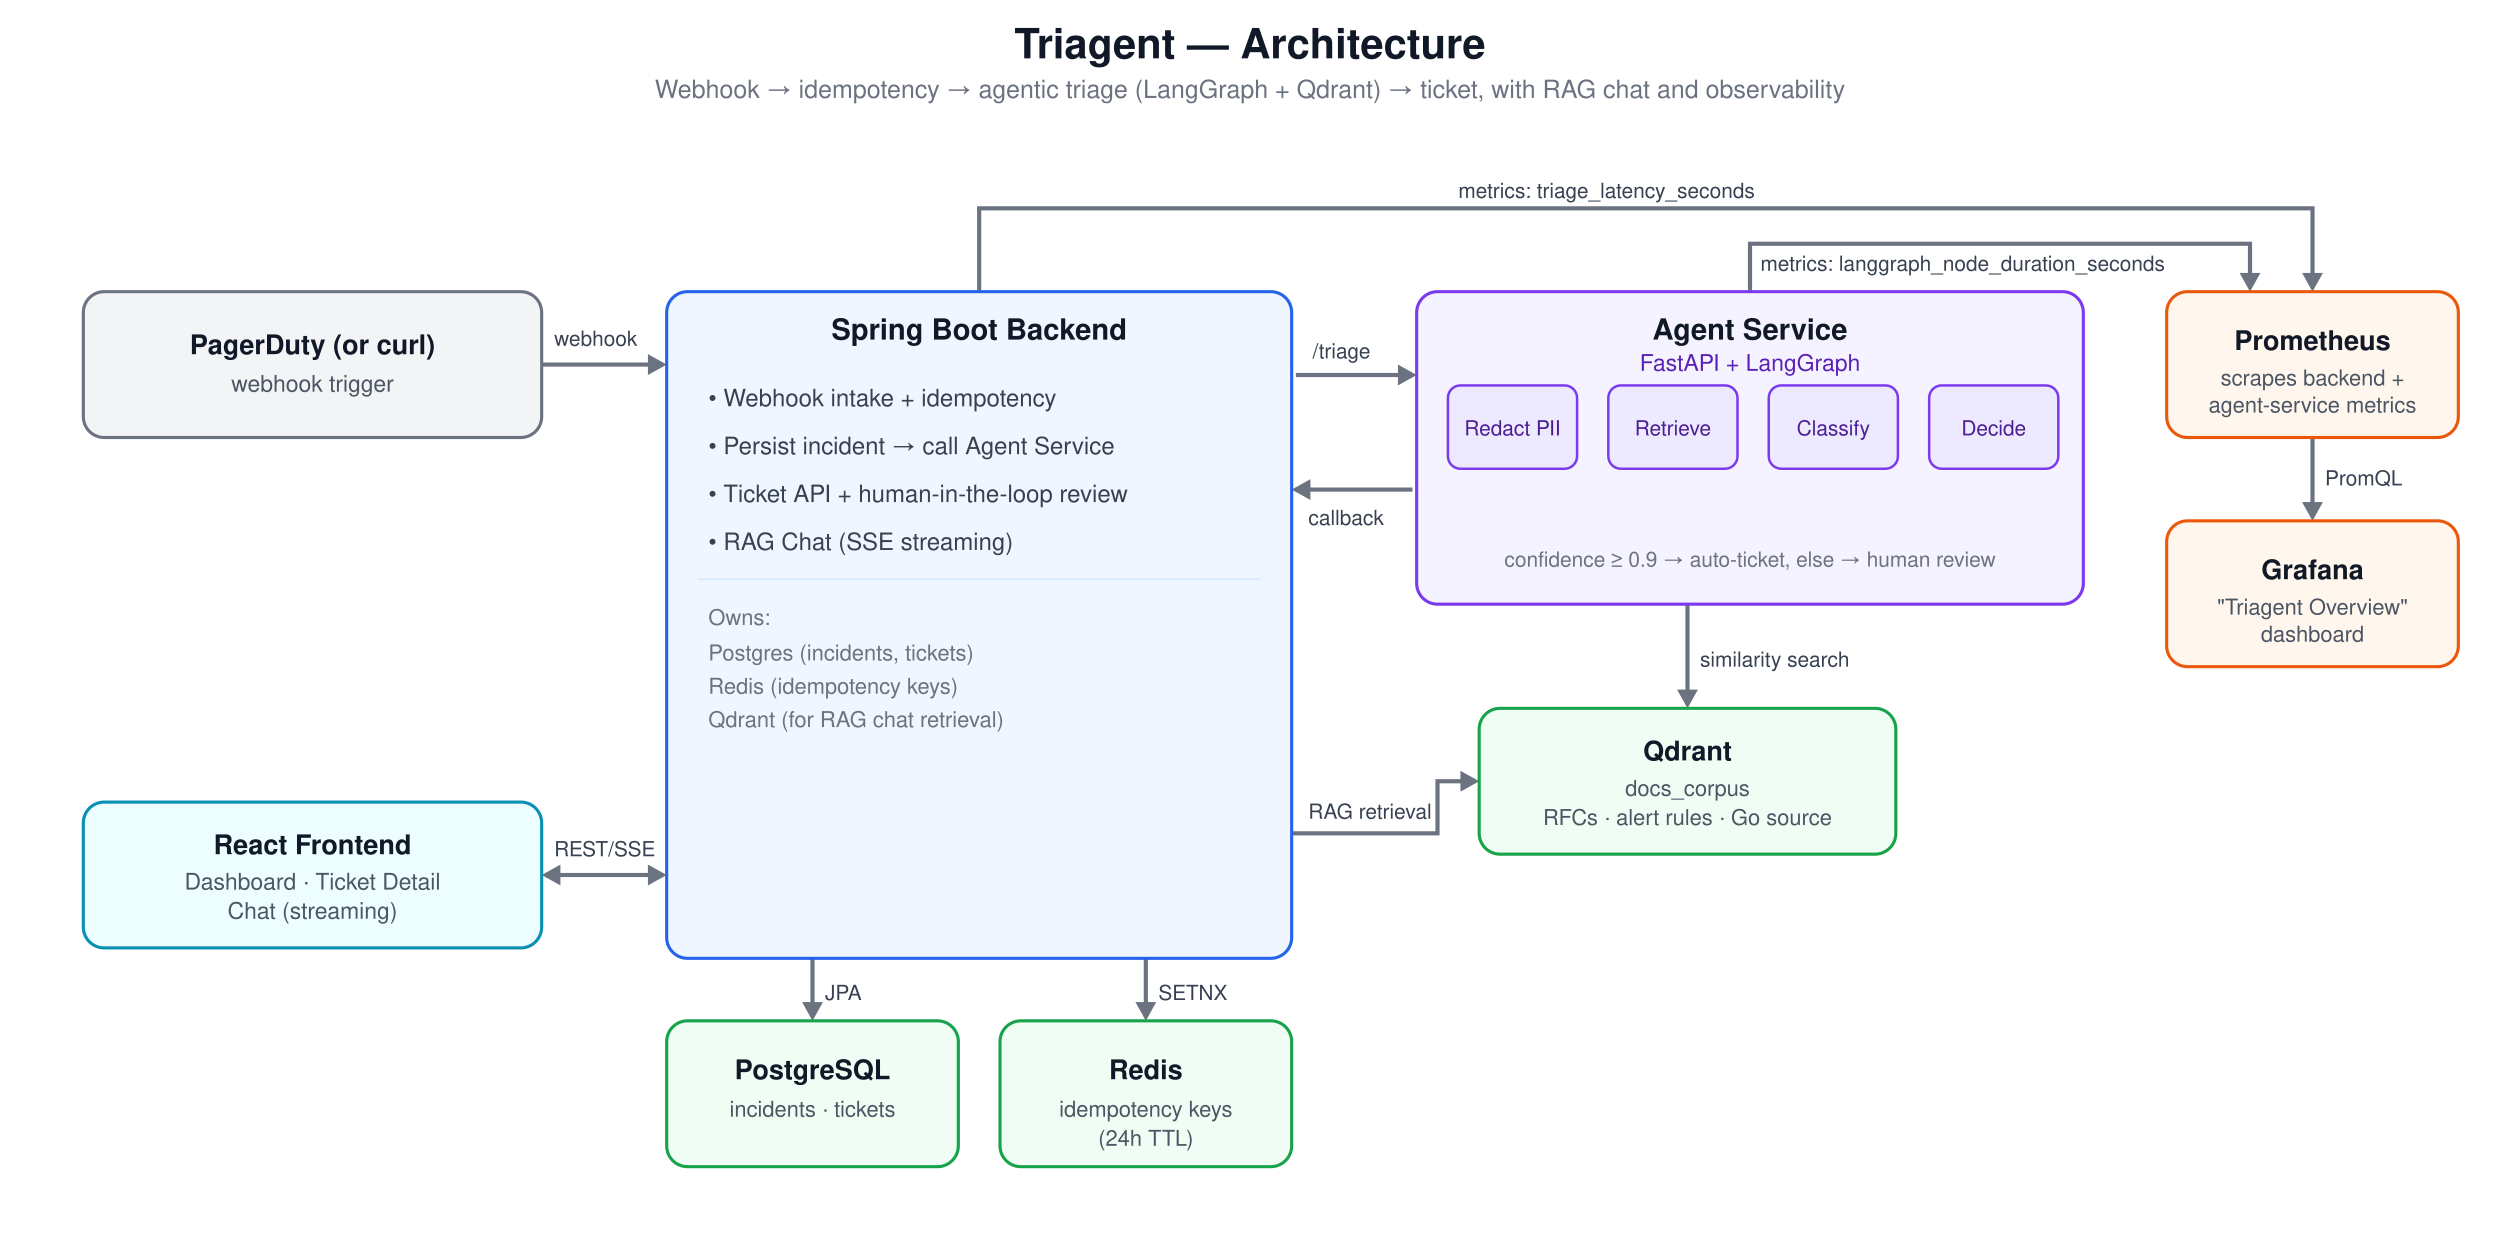
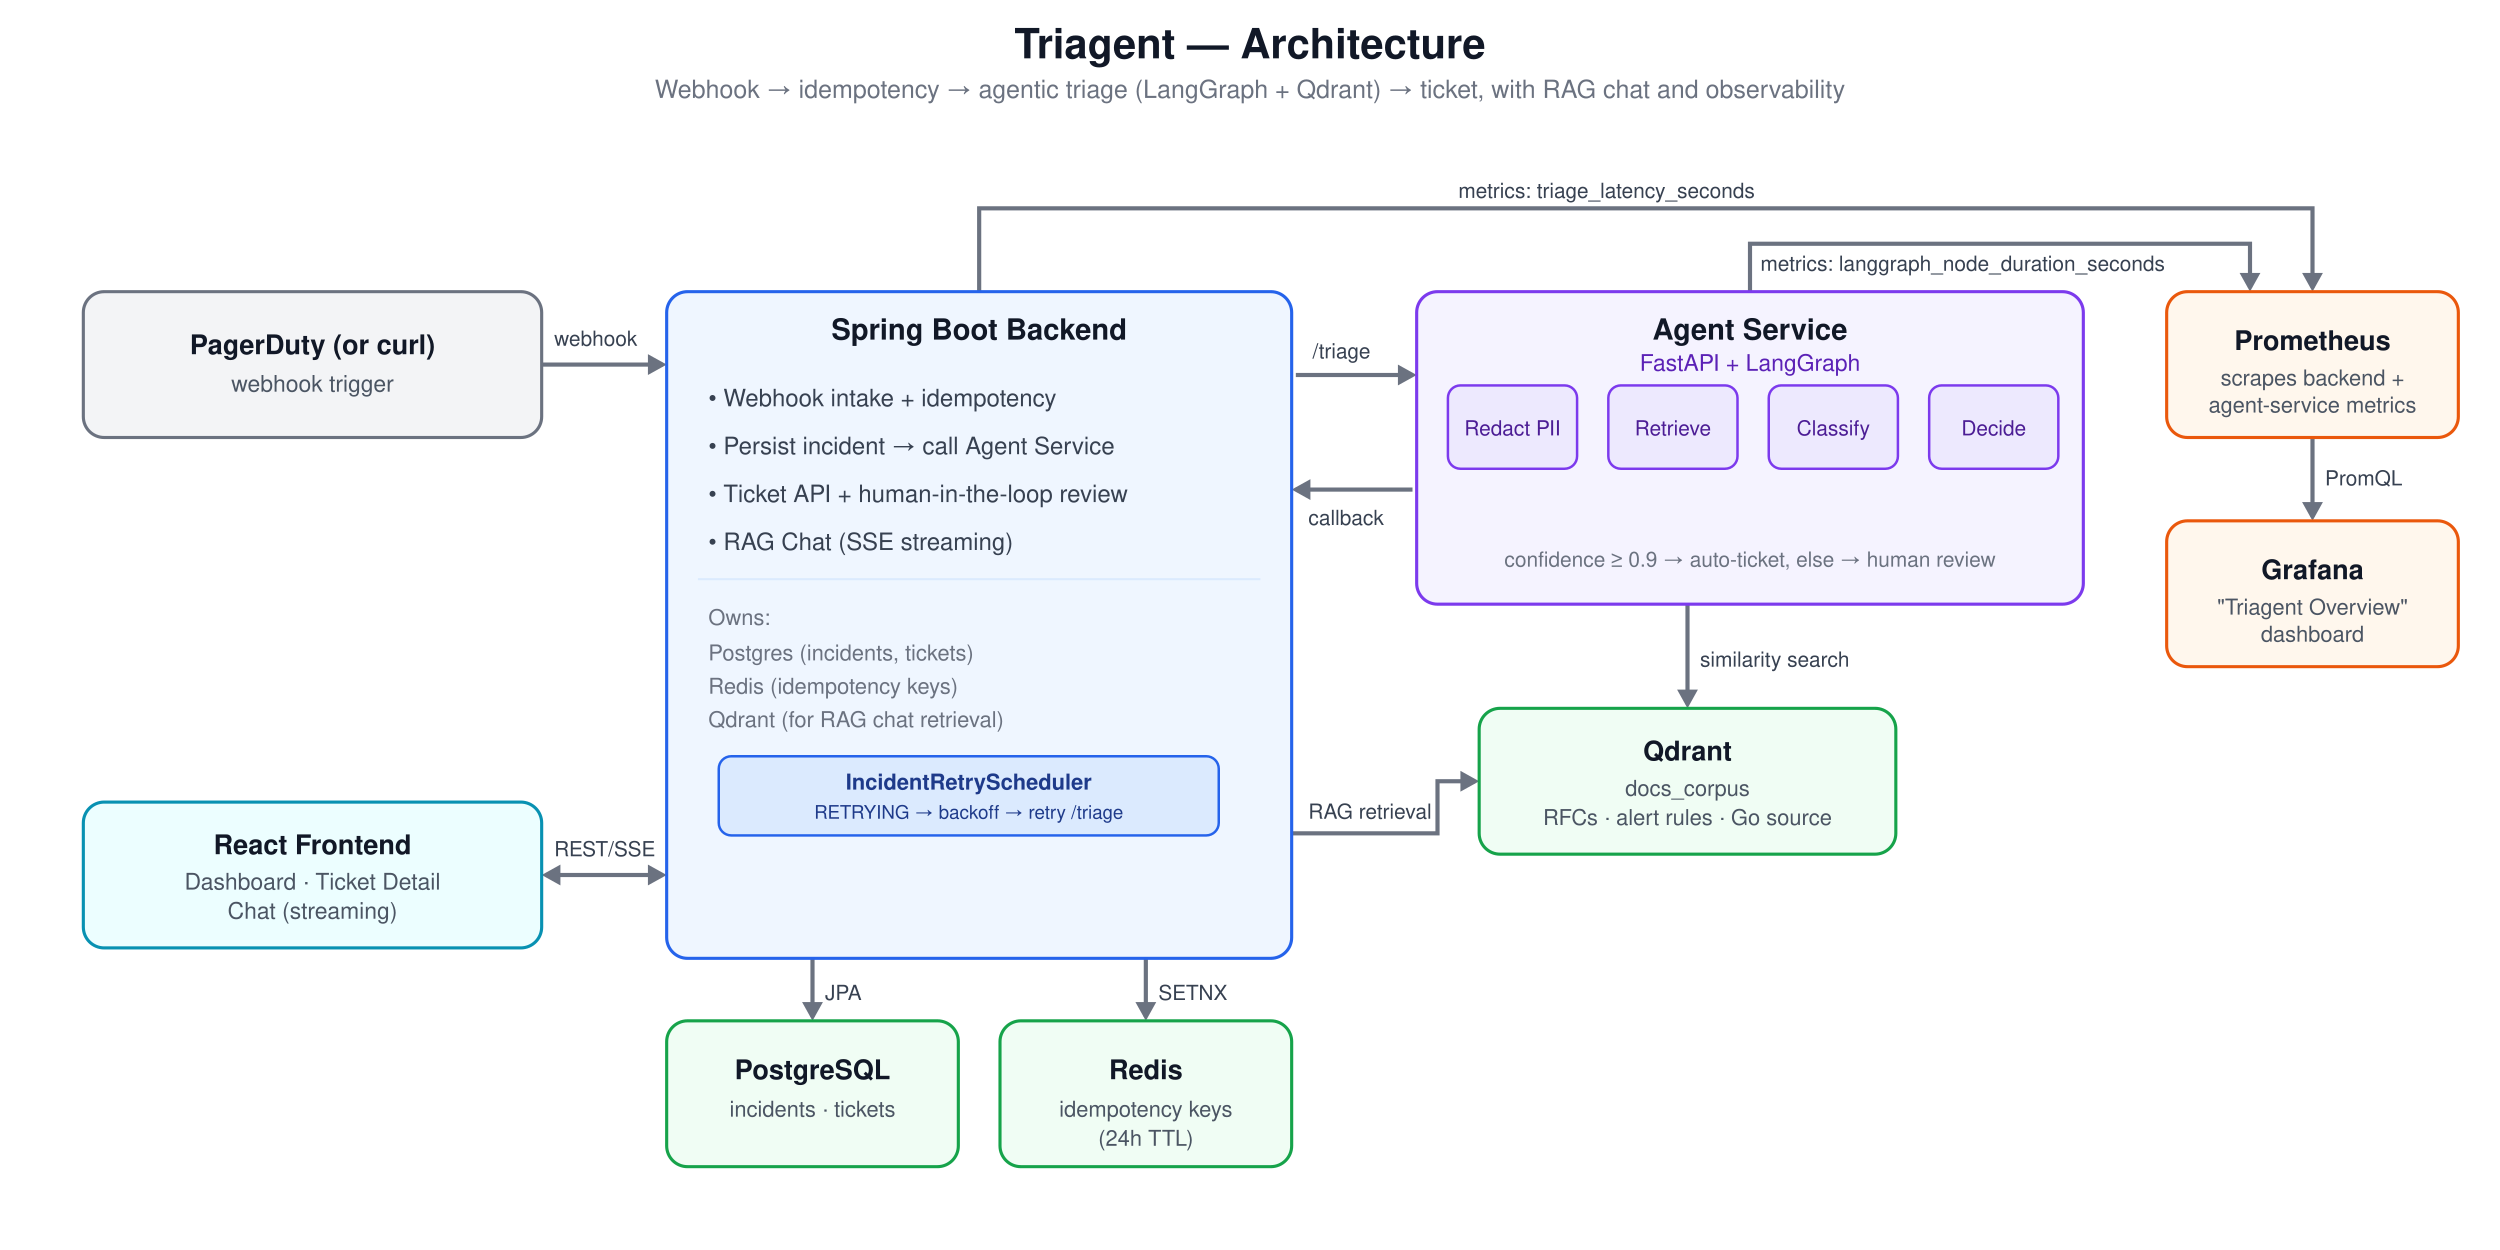
<svg xmlns="http://www.w3.org/2000/svg" viewBox="0 0 1200 600" font-family="Segoe UI, Helvetica, Arial, sans-serif">
  <rect x="0" y="0" width="1200" height="600" fill="#ffffff" />
  <text x="600" y="28" text-anchor="middle" font-size="20" font-weight="700" fill="#111827">Triagent — Architecture</text>
  <text x="600" y="47" text-anchor="middle" font-size="12" fill="#6b7280">Webhook → idempotency → agentic triage (LangGraph + Qdrant) → ticket, with RAG chat and observability</text>
  <line x1="260" y1="175" x2="318" y2="175" stroke="#6b7280" stroke-width="2" />
  <polygon points="320,175 311,170 311,180" fill="#6b7280" />
  <line x1="262" y1="420" x2="318" y2="420" stroke="#6b7280" stroke-width="2" />
  <polygon points="320,420 311,415 311,425" fill="#6b7280" />
  <polygon points="260,420 269,415 269,425" fill="#6b7280" />
  <line x1="622" y1="180" x2="678" y2="180" stroke="#6b7280" stroke-width="2" />
  <polygon points="680,180 671,175 671,185" fill="#6b7280" />
  <line x1="678" y1="235" x2="622" y2="235" stroke="#6b7280" stroke-width="2" />
  <polygon points="620,235 629,230 629,240" fill="#6b7280" />
  <line x1="390" y1="460" x2="390" y2="488" stroke="#6b7280" stroke-width="2" />
  <polygon points="390,490 385,481 395,481" fill="#6b7280" />
  <line x1="550" y1="460" x2="550" y2="488" stroke="#6b7280" stroke-width="2" />
  <polygon points="550,490 545,481 555,481" fill="#6b7280" />
  <path d="M620,400 L690,400 L690,375 L708,375" fill="none" stroke="#6b7280" stroke-width="2" />
  <polygon points="710,375 701,370 701,380" fill="#6b7280" />
  <line x1="810" y1="290" x2="810" y2="338" stroke="#6b7280" stroke-width="2" />
  <polygon points="810,340 805,331 815,331" fill="#6b7280" />
  <path d="M470,140 L470,100 L1110,100 L1110,138" fill="none" stroke="#6b7280" stroke-width="2" />
  <polygon points="1110,140 1105,131 1115,131" fill="#6b7280" />
  <path d="M840,140 L840,117 L1080,117 L1080,138" fill="none" stroke="#6b7280" stroke-width="2" />
  <polygon points="1080,140 1075,131 1085,131" fill="#6b7280" />
  <line x1="1110" y1="210" x2="1110" y2="248" stroke="#6b7280" stroke-width="2" />
  <polygon points="1110,250 1105,241 1115,241" fill="#6b7280" />
  <line x1="757" y1="205" x2="770" y2="205" stroke="#7c3aed" stroke-width="1.5" />
  <polygon points="772,205 766,201 766,209" fill="#7c3aed" />
  <line x1="834" y1="205" x2="847" y2="205" stroke="#7c3aed" stroke-width="1.5" />
  <polygon points="849,205 843,201 843,209" fill="#7c3aed" />
  <line x1="911" y1="205" x2="924" y2="205" stroke="#7c3aed" stroke-width="1.5" />
  <polygon points="926,205 920,201 920,209" fill="#7c3aed" />
  <rect x="40" y="140" width="220" height="70" rx="10" fill="#f3f4f6" stroke="#6b7280" stroke-width="1.5" />
  <text x="150" y="170" text-anchor="middle" font-size="13" font-weight="700" fill="#111827">PagerDuty (or curl)</text>
  <text x="150" y="188" text-anchor="middle" font-size="11" fill="#4b5563">webhook trigger</text>
  <rect x="40" y="385" width="220" height="70" rx="10" fill="#ecfeff" stroke="#0891b2" stroke-width="1.5" />
  <text x="150" y="410" text-anchor="middle" font-size="13" font-weight="700" fill="#111827">React Frontend</text>
  <text x="150" y="427" text-anchor="middle" font-size="11" fill="#4b5563">Dashboard · Ticket Detail</text>
  <text x="150" y="441" text-anchor="middle" font-size="11" fill="#4b5563">Chat (streaming)</text>
  <rect x="320" y="140" width="300" height="320" rx="10" fill="#eff6ff" stroke="#2563eb" stroke-width="1.5" />
  <text x="470" y="163" text-anchor="middle" font-size="14" font-weight="700" fill="#111827">Spring Boot Backend</text>
  <text x="340" y="195" font-size="11.5" fill="#374151">• Webhook intake + idempotency</text>
  <text x="340" y="218" font-size="11.5" fill="#374151">• Persist incident → call Agent Service</text>
  <text x="340" y="241" font-size="11.5" fill="#374151">• Ticket API + human-in-the-loop review</text>
  <text x="340" y="264" font-size="11.5" fill="#374151">• RAG Chat (SSE streaming)</text>
  <line x1="335" y1="278" x2="605" y2="278" stroke="#dbeafe" stroke-width="1" />
  <text x="340" y="300" font-size="10.5" fill="#6b7280">Owns:</text>
  <text x="340" y="317" font-size="10.5" fill="#6b7280">Postgres (incidents, tickets)</text>
  <text x="340" y="333" font-size="10.5" fill="#6b7280">Redis (idempotency keys)</text>
  <text x="340" y="349" font-size="10.5" fill="#6b7280">Qdrant (for RAG chat retrieval)</text>
+   <rect x="345" y="363" width="240" height="38" rx="6" fill="#dbeafe" stroke="#2563eb" stroke-width="1.2" />
+   <text x="465" y="379" text-anchor="middle" font-size="10.5" font-weight="600" fill="#1e3a8a">IncidentRetryScheduler</text>
+   <text x="465" y="393" text-anchor="middle" font-size="9" fill="#1e3a8a">RETRYING → backoff → retry /triage</text>
  <rect x="680" y="140" width="320" height="150" rx="10" fill="#f5f3ff" stroke="#7c3aed" stroke-width="1.5" />
  <text x="840" y="163" text-anchor="middle" font-size="14" font-weight="700" fill="#111827">Agent Service</text>
  <text x="840" y="178" text-anchor="middle" font-size="11" fill="#5b21b6">FastAPI + LangGraph</text>
  <rect x="695" y="185" width="62" height="40" rx="6" fill="#ede9fe" stroke="#7c3aed" stroke-width="1.2" />
  <text x="726" y="209" text-anchor="middle" font-size="10" fill="#4c1d95">Redact PII</text>
  <rect x="772" y="185" width="62" height="40" rx="6" fill="#ede9fe" stroke="#7c3aed" stroke-width="1.2" />
  <text x="803" y="209" text-anchor="middle" font-size="10" fill="#4c1d95">Retrieve</text>
  <rect x="849" y="185" width="62" height="40" rx="6" fill="#ede9fe" stroke="#7c3aed" stroke-width="1.2" />
  <text x="880" y="209" text-anchor="middle" font-size="10" fill="#4c1d95">Classify</text>
  <rect x="926" y="185" width="62" height="40" rx="6" fill="#ede9fe" stroke="#7c3aed" stroke-width="1.2" />
  <text x="957" y="209" text-anchor="middle" font-size="10" fill="#4c1d95">Decide</text>
  <text x="840" y="272" text-anchor="middle" font-size="10" fill="#6b7280">confidence ≥ 0.9 → auto-ticket, else → human review</text>
  <rect x="320" y="490" width="140" height="70" rx="10" fill="#f0fdf4" stroke="#16a34a" stroke-width="1.5" />
  <text x="390" y="518" text-anchor="middle" font-size="13" font-weight="700" fill="#111827">PostgreSQL</text>
  <text x="390" y="536" text-anchor="middle" font-size="10.5" fill="#4b5563">incidents · tickets</text>
  <rect x="480" y="490" width="140" height="70" rx="10" fill="#f0fdf4" stroke="#16a34a" stroke-width="1.5" />
  <text x="550" y="518" text-anchor="middle" font-size="13" font-weight="700" fill="#111827">Redis</text>
  <text x="550" y="536" text-anchor="middle" font-size="10.5" fill="#4b5563">idempotency keys</text>
  <text x="550" y="550" text-anchor="middle" font-size="10.5" fill="#4b5563">(24h TTL)</text>
  <rect x="710" y="340" width="200" height="70" rx="10" fill="#f0fdf4" stroke="#16a34a" stroke-width="1.5" />
  <text x="810" y="365" text-anchor="middle" font-size="13" font-weight="700" fill="#111827">Qdrant</text>
  <text x="810" y="382" text-anchor="middle" font-size="10.5" fill="#4b5563">docs_corpus</text>
  <text x="810" y="396" text-anchor="middle" font-size="10.5" fill="#4b5563">RFCs · alert rules · Go source</text>
  <rect x="1040" y="140" width="140" height="70" rx="10" fill="#fff7ed" stroke="#ea580c" stroke-width="1.5" />
  <text x="1110" y="168" text-anchor="middle" font-size="13" font-weight="700" fill="#111827">Prometheus</text>
  <text x="1110" y="185" text-anchor="middle" font-size="10.5" fill="#4b5563">scrapes backend +</text>
  <text x="1110" y="198" text-anchor="middle" font-size="10.5" fill="#4b5563">agent-service metrics</text>
  <rect x="1040" y="250" width="140" height="70" rx="10" fill="#fff7ed" stroke="#ea580c" stroke-width="1.5" />
  <text x="1110" y="278" text-anchor="middle" font-size="13" font-weight="700" fill="#111827">Grafana</text>
  <text x="1110" y="295" text-anchor="middle" font-size="10.5" fill="#4b5563">"Triagent Overview"</text>
  <text x="1110" y="308" text-anchor="middle" font-size="10.5" fill="#4b5563">dashboard</text>
  <text x="266" y="166" font-size="10" fill="#374151">webhook</text>
  <text x="266" y="411" font-size="10" fill="#374151">REST/SSE</text>
  <text x="630" y="172" font-size="10" fill="#374151">/triage</text>
  <text x="628" y="252" font-size="10" fill="#374151">callback</text>
  <text x="396" y="480" font-size="10" fill="#374151">JPA</text>
  <text x="556" y="480" font-size="10" fill="#374151">SETNX</text>
  <text x="628" y="393" font-size="10" fill="#374151">RAG retrieval</text>
  <text x="816" y="320" font-size="10" fill="#374151">similarity search</text>
  <text x="700" y="95" font-size="10" fill="#374151">metrics: triage_latency_seconds</text>
  <text x="845" y="130" font-size="10" fill="#374151">metrics: langgraph_node_duration_seconds</text>
  <text x="1116" y="233" font-size="10" fill="#374151">PromQL</text>
</svg>
